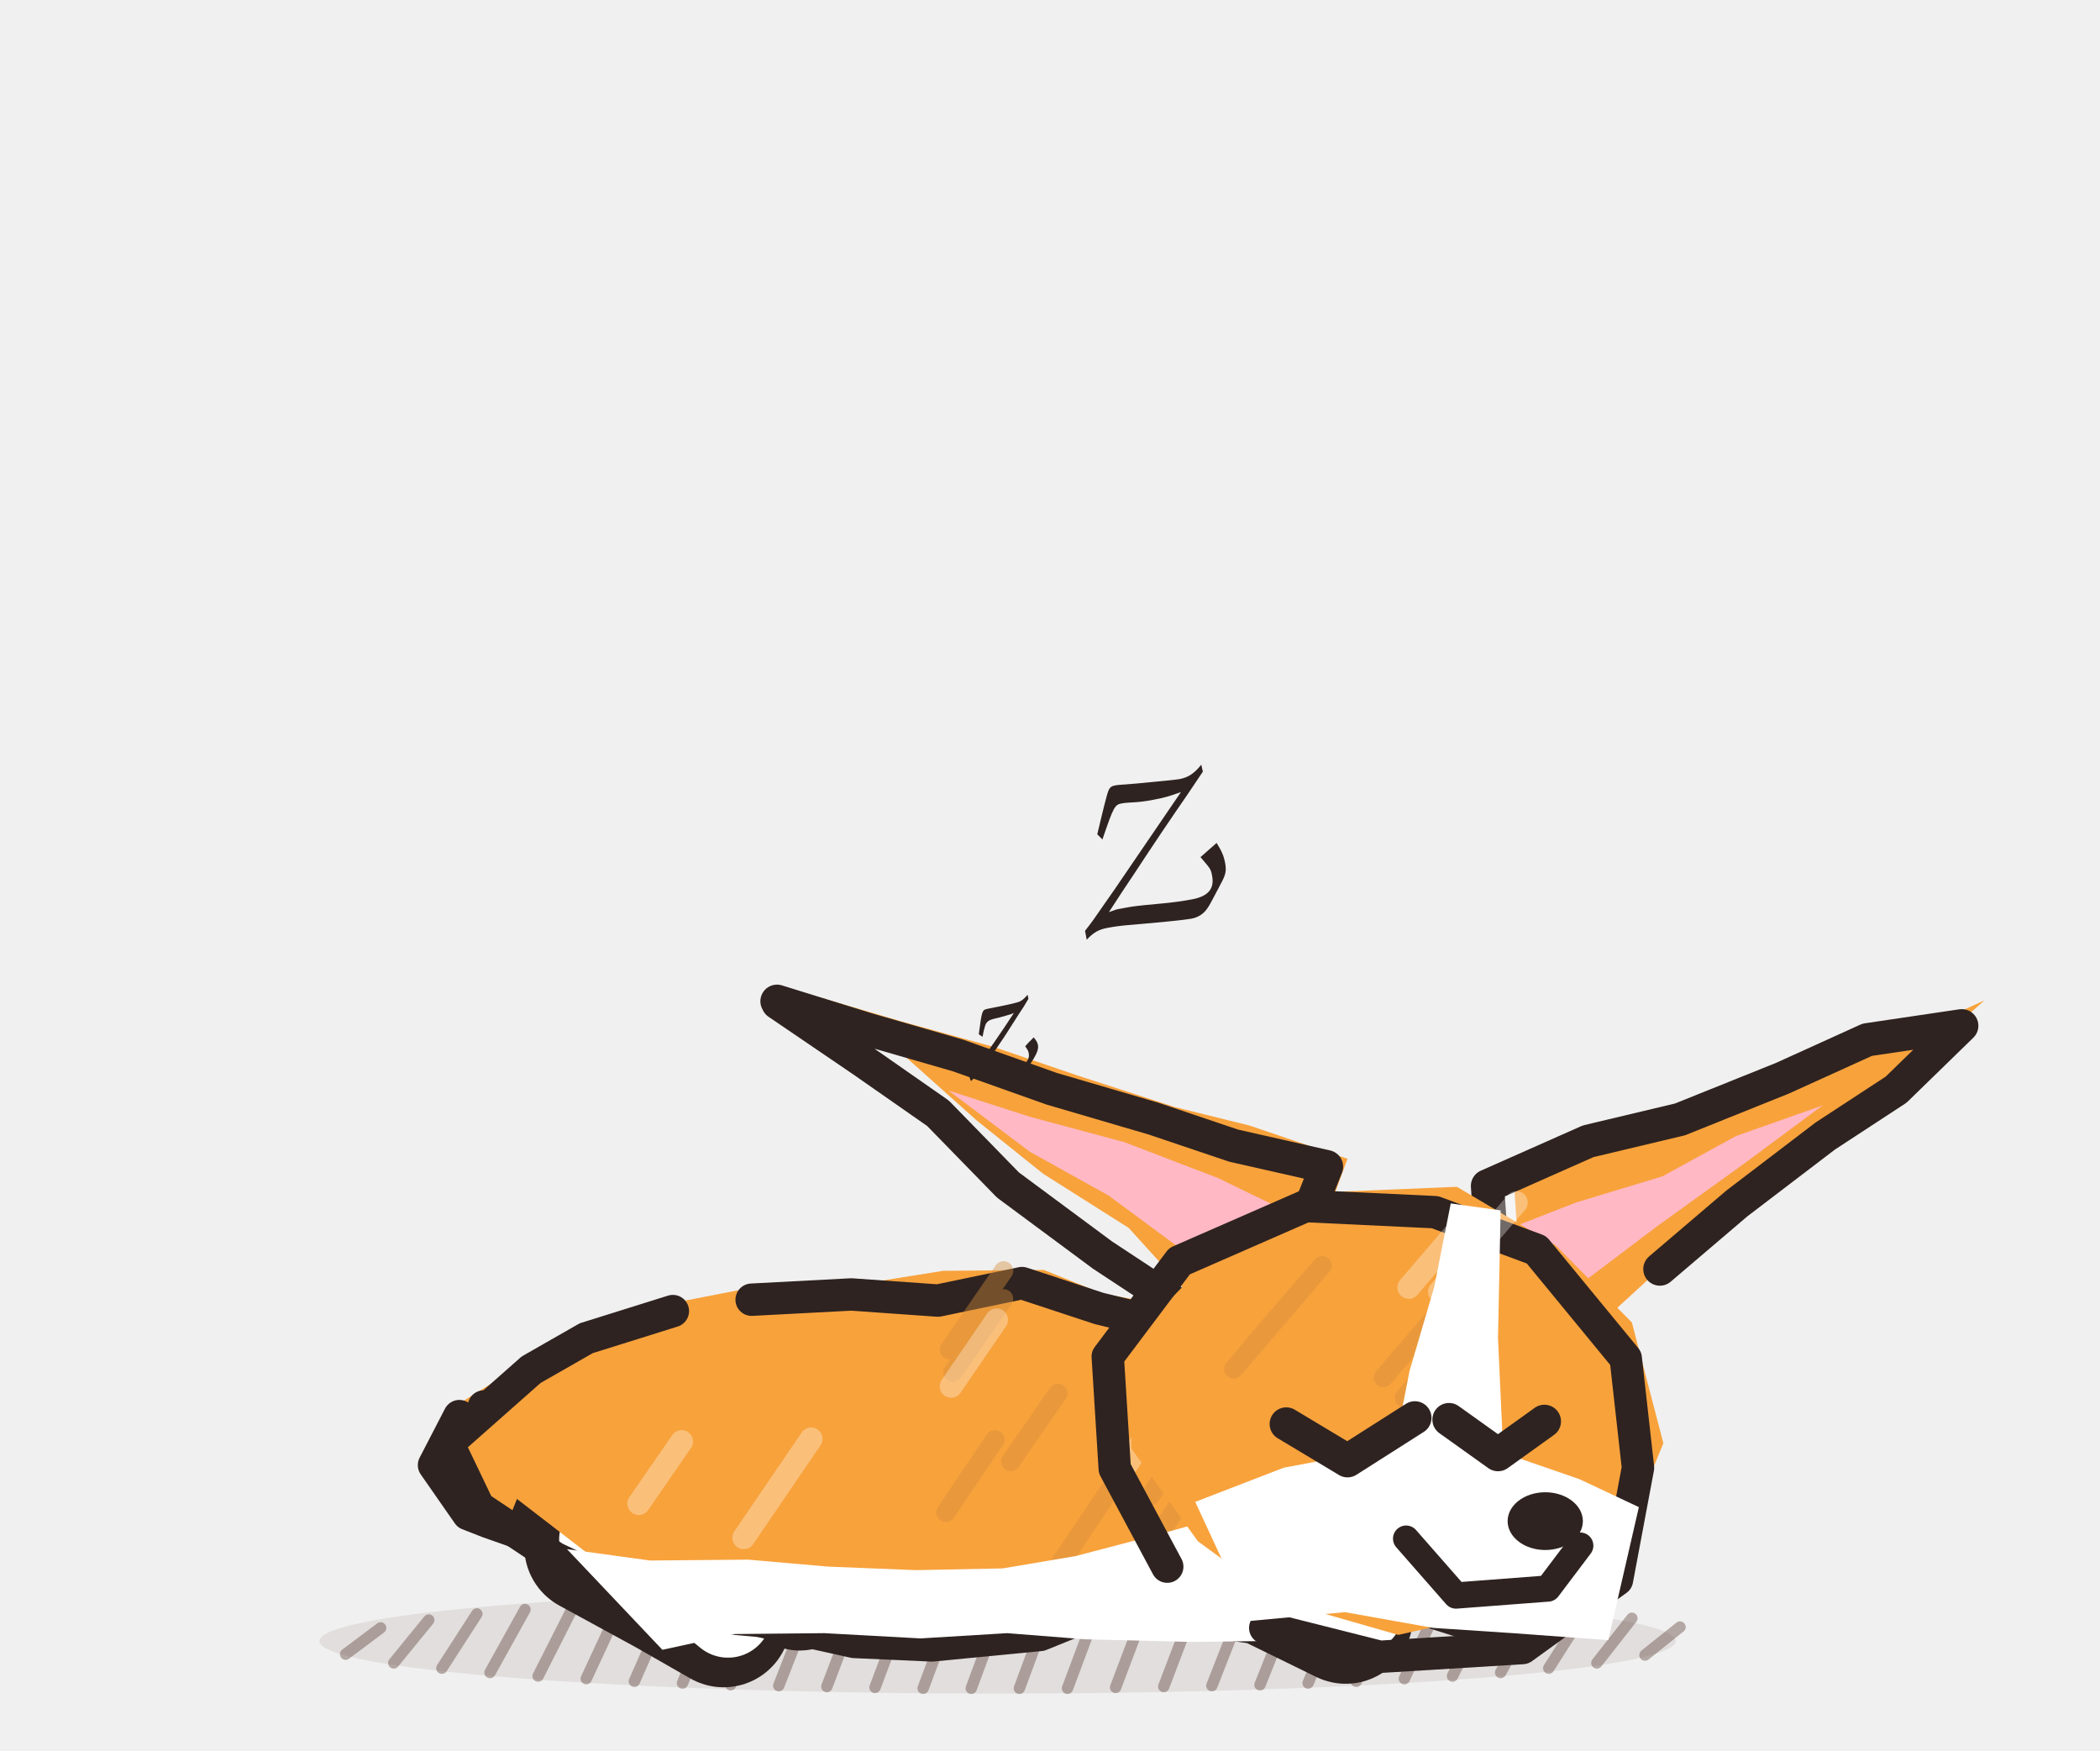
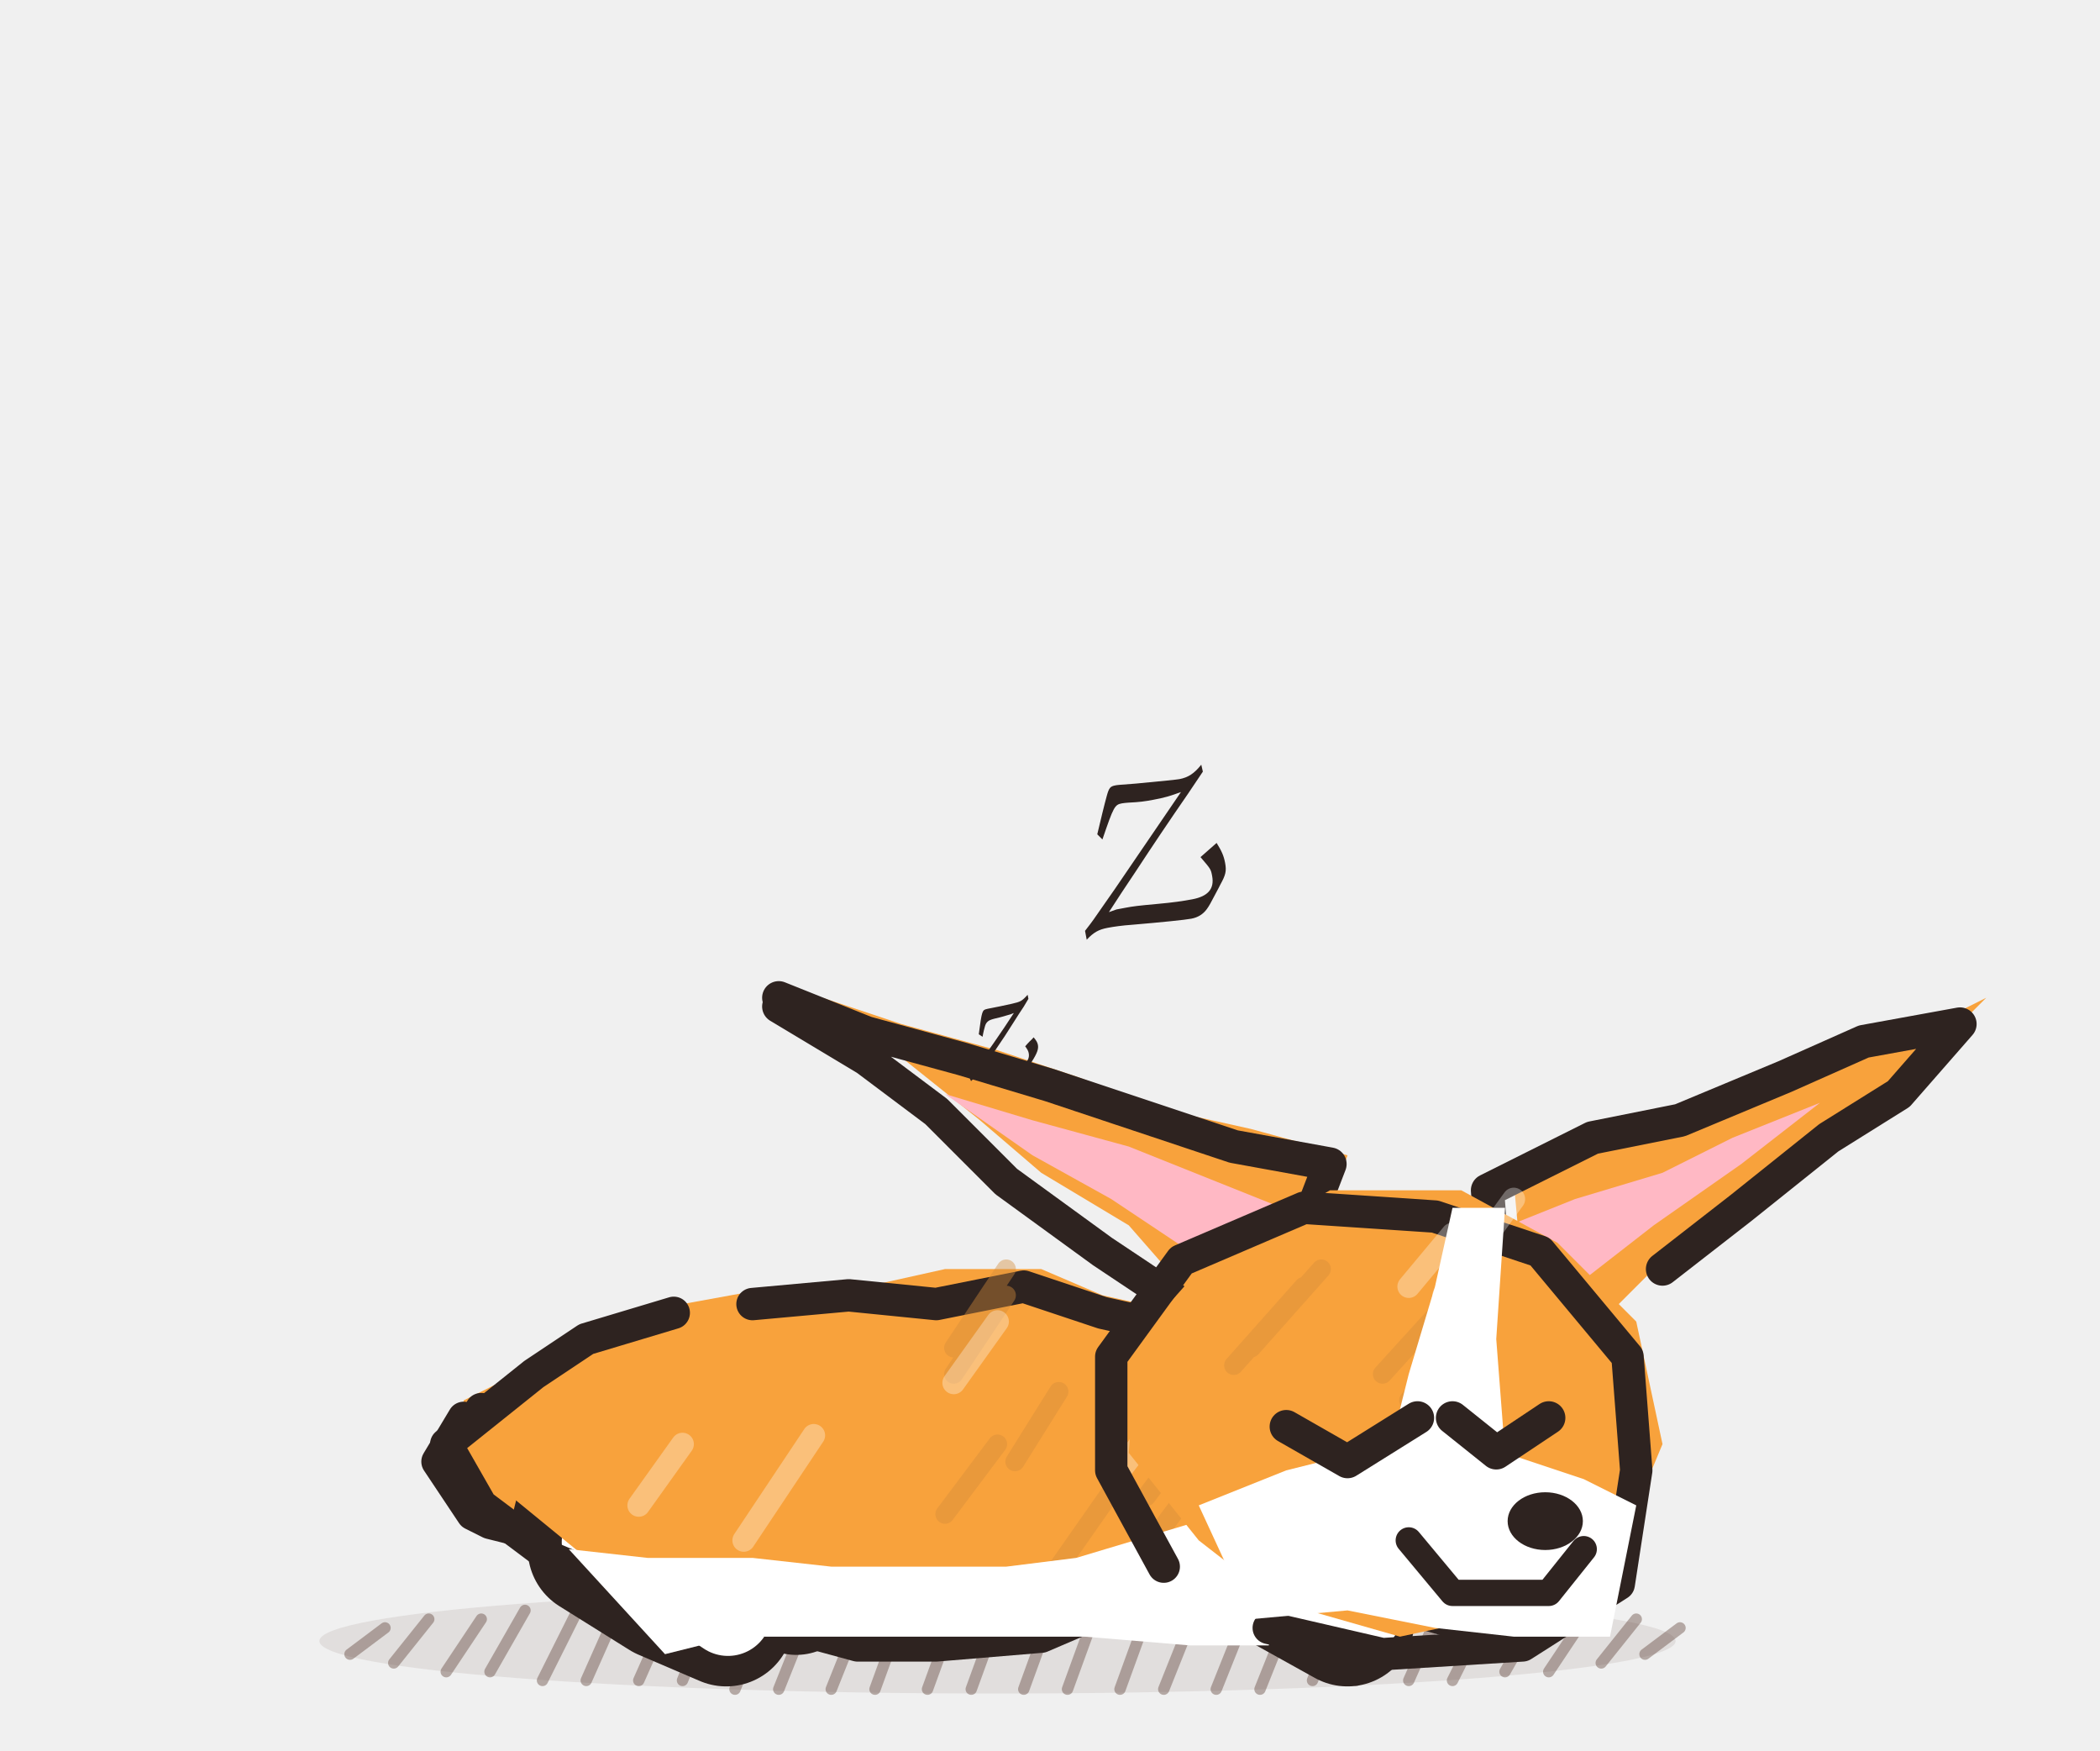
<svg xmlns="http://www.w3.org/2000/svg" width="240" height="200" class="pa-dog pa-pose-sleep" viewBox="0 0 240 200" role="img" aria-label="Biscuit the Corgi, sleep">
  <g>
    <ellipse cx="114" cy="187.5" rx="77.5" ry="6" fill="#5B3D32" opacity="0.1" />
-     <path d="M39.5 189l4 -3M45 190l4 -4.9M50.5 190.6l4 -6.2M56 191.1l4 -7.2M61.5 191.5l4 -7.9M67 191.8l4 -8.6M72.5 192.1l4 -9.1M78 192.3l4 -9.6M83.5 192.5l4 -9.9M89 192.6l4 -10.2M94.5 192.7l4 -10.5M100 192.8l4 -10.6M105.5 192.9l4 -10.7M111 192.9l4 -10.8M116.5 192.9l4 -10.8M122 192.9l4 -10.7M127.5 192.8l4 -10.6M133 192.7l4 -10.5M138.5 192.6l4 -10.2M144 192.5l4 -10M149.5 192.3l4 -9.6M155 192.1l4 -9.2M160.5 191.8l4 -8.6M166 191.5l4 -8M171.5 191.1l4 -7.2M177 190.6l4 -6.3M182.5 190l4 -5.1M188 189.1l4 -3.2" stroke="#5B3D32" stroke-width="1.3" stroke-linecap="round" opacity="0.4" fill="none" />
+     <path d="M40 189l4 -3M45 190l4 -5M51 191l4 -6M56 191l4 -7M62 192l4 -8M67 192l4 -9M73 192l4 -9M78 192l4 -10M84 193l4 -10M89 193l4 -10M95 193l4 -10M100 193l4 -11M106 193l4 -11M111 193l4 -11M117 193l4 -11M122 193l4 -11M128 193l4 -11M133 193l4 -10M139 193l4 -10M144 193l4 -10M150 192l4 -10M155 192l4 -9M161 192l4 -9M166 192l4 -8M172 191l4 -7M177 191l4 -6M183 190l4 -5M188 189l4 -3" stroke="#5B3D32" stroke-width="1.3" stroke-linecap="round" opacity="0.4" fill="none" />
    <g class="pa-d-f0">
-       <path d="M56.6 157.8L61.6 159.2L64.4 162.7L64.5 168.9L60.6 172.8L57.5 172.7L54 169.9L51.8 166L52.9 160.1Z" fill="#F8A23C" />
-       <path d="M55.3 160.7L58.5 161.5L61.4 165.7L61.3 170.7L59.5 175.2L55.8 173.9L53.5 173L49.6 167.4L52.5 161.8" fill="none" stroke="#2E2320" stroke-width="3.7" stroke-linecap="round" stroke-linejoin="round" />
+       <path d="M57 158L62 159L64 163L65 169L61 173L58 173L54 170L52 166L53 160Z" fill="#F8A23C" />
+       <path d="M55 161L59 162L61 166L61 171L60 175L56 174L54 173L50 167L53 162" fill="none" stroke="#2E2320" stroke-width="3.7" stroke-linecap="round" stroke-linejoin="round" />
      <g class="pa-d-leg pa-d-leg-FH">
-         <path d="M77.2 173L86.9 176.8L91.4 181.5" fill="none" stroke="#2E2320" stroke-width="14.165" stroke-linecap="round" stroke-linejoin="round" />
-         <path d="M78.6 171.9L86.1 177.7L91.7 182" fill="none" stroke="#d1c9c6" stroke-width="8.8" stroke-linecap="round" stroke-linejoin="round" transform="translate(1.2 -0.8)" />
+         <path d="M77 173L87 177L91 182" fill="none" stroke="#2E2320" stroke-width="14.165" stroke-linecap="round" stroke-linejoin="round" />
+         <path d="M79 172L86 178L92 182" fill="none" stroke="#d1c9c6" stroke-width="8.8" stroke-linecap="round" stroke-linejoin="round" transform="translate(1.2 -0.8)" />
      </g>
      <g class="pa-d-leg pa-d-leg-FF">
-         <path d="M142.6 172.2L148.6 174.4L156.4 177.3L163.3 178.6L169.6 180.6" fill="none" stroke="#2E2320" stroke-width="14.165" stroke-linecap="round" stroke-linejoin="round" />
-         <path d="M142.1 171.8L149 175L156.2 177.1L162.5 179.1L169.1 180.5" fill="none" stroke="#d1c9c6" stroke-width="8.8" stroke-linecap="round" stroke-linejoin="round" transform="translate(1.2 -0.8)" />
+         <path d="M143 172L149 174L156 177L163 179L170 181" fill="none" stroke="#2E2320" stroke-width="14.165" stroke-linecap="round" stroke-linejoin="round" />
+         <path d="M142 172L149 175L156 177L163 179L169 181" fill="none" stroke="#d1c9c6" stroke-width="8.8" stroke-linecap="round" stroke-linejoin="round" transform="translate(1.2 -0.8)" />
      </g>
      <g class="pa-d-leg pa-d-leg-NH">
-         <path d="M67.6 176.7L76.4 181.5L82.7 185.1" fill="none" stroke="#2E2320" stroke-width="15.365" stroke-linecap="round" stroke-linejoin="round" />
-         <path d="M67.7 176.7L76.4 180.6L82 185.2" fill="none" stroke="#FFFFFF" stroke-width="10" stroke-linecap="round" stroke-linejoin="round" transform="translate(1.2 -0.8)" />
+         <path d="M68 177L76 182L83 185" fill="none" stroke="#2E2320" stroke-width="15.365" stroke-linecap="round" stroke-linejoin="round" />
+         <path d="M68 177L76 181L82 185" fill="none" stroke="#FFFFFF" stroke-width="10" stroke-linecap="round" stroke-linejoin="round" transform="translate(1.2 -0.8)" />
      </g>
      <g class="pa-d-leg pa-d-leg-NF">
-         <path d="M132.3 176.5L138.4 179.4L144.8 180.3L153.8 184.7" fill="none" stroke="#2E2320" stroke-width="15.365" stroke-linecap="round" stroke-linejoin="round" />
-         <path d="M131.3 176.9L137.7 178.9L143.5 180.1L154.2 184.7" fill="none" stroke="#FFFFFF" stroke-width="10" stroke-linecap="round" stroke-linejoin="round" transform="translate(1.2 -0.8)" />
+         <path d="M132 177L138 179L145 180L154 185" fill="none" stroke="#2E2320" stroke-width="15.365" stroke-linecap="round" stroke-linejoin="round" />
+         <path d="M131 177L138 179L144 180L154 185" fill="none" stroke="#FFFFFF" stroke-width="10" stroke-linecap="round" stroke-linejoin="round" transform="translate(1.2 -0.8)" />
      </g>
-       <path d="M152.3 165.9L148.9 173L137.3 180.5L127.8 182.4L119.5 185.3L109.8 185.3L99.7 184.8L90.4 183.5L80.4 181.6L67.3 177.6L56.4 169.2L56 162.5L62.8 154.7L71.7 152L78.3 148.6L88.6 146.6L99 146.6L107.8 145.2L119.3 145.1L126 147.8L135.2 149.5L147.7 157.9Z" fill="#F8A23C" />
-       <path d="M85.9 148.5L97.3 147.9L107.2 148.6L116.8 146.6L125.6 149.5L135.1 151.8L145.5 158.9L152 168.9L149.6 175.2L137.2 183.3L126.3 183.8L118.9 186.8L106.5 188L97.6 187.6L86.8 185.2L76.7 184.3L63.4 178L54.7 172.2L51.2 164.9L60.7 156.5L67 152.9L76.9 149.8" fill="none" stroke="#2E2320" stroke-width="3.7" stroke-linecap="round" stroke-linejoin="round" />
-       <path d="M108.1 172.8L113.7 164.5M115.5 167L120.9 159.2M121.2 178.6L127.6 169.1M131.4 171L139.5 159.2M108.9 156.8L114.7 148.4M137.5 169.9L141.6 163.9M131.4 176.8L136.7 169.1M108.5 154.2L114.7 145.2" stroke="#d58c3a" stroke-width="2.2" stroke-linecap="round" opacity=".42" />
-       <path d="M85 175.7L92.7 164.4M73 171.8L77.9 164.7M108.7 158.4L113.9 150.8M128.3 168L134.6 158.8" stroke="#fff" stroke-width="2.6" stroke-linecap="round" opacity=".32" />
-       <path d="M64.8 177L74.3 178.3L85.5 178.2L94.7 179L104.7 179.4L114.6 179.2L122.9 177.8L133.2 175.1L143.2 172.3L152.4 169L148 177.3L144.6 187.5L136.1 187.6L124 187.3L115.1 186.6L105.2 187.2L94.2 186.6L84 186.7L75.7 188.5Z" fill="#FFFFFF" />
-       <path d="M145.2 154.9L135.7 147.7L129 140.3L119.2 134.1L111.6 128L102.2 119.6L93.5 113.9L103 116.7L113.5 119.6L123.2 122.9L134.3 126.5L142.8 128.6L154 132.4L149.6 144.4Z" fill="#F8A23C" />
-       <path d="M88.8 114.4L99.1 117.6L109.5 120.6L120.2 124.4L131.8 127.8L141 130.9L151.6 133.3L146.5 146.2L143.8 156.6L134.8 149.2L126 143.4L115.2 135.4L107.2 127.2L98.6 121.2L88.9 114.6" fill="none" stroke="#2E2320" stroke-width="3.8" stroke-linecap="round" stroke-linejoin="round" />
-       <path d="M145.4 151.7L135.9 143.4L126.7 136.6L117.7 131.6L108.4 124.6L117.7 127.6L128.5 130.5L139.2 134.6L149.1 139.4Z" fill="#FFB8C4" />
-       <path d="M173 134.7L183.4 130.2L194.4 125.9L204.8 123.3L215.3 119.5L226.8 114.3L217.5 122.5L208.3 128.7L199.8 136.8L191.4 143.4L182.9 151.2L174.8 159.5L173.7 145.6Z" fill="#F8A23C" />
-       <path d="M180.6 153.4L172.1 160.1L170.9 148.5L170 135.5L181.5 130.4L192 127.9L203.7 123.2L213.4 118.8L224.2 117.2L216.7 124.5L208.6 129.8L198.5 137.5L189.7 145" fill="none" stroke="#2E2320" stroke-width="3.8" stroke-linecap="round" stroke-linejoin="round" />
-       <path d="M170.1 141.3L180.1 137.4L190 134.4L198.4 129.8L208.3 126.3L199.4 132.9L189.4 140.1L180 147.2L172.8 154.9Z" fill="#FFB8C4" />
-       <path d="M190.1 164.9L185.3 176.6L173.9 183.6L159.8 186.8L146.2 182.9L136.9 176.1L129.3 165.5L129.5 152.8L138.4 143.7L152.1 136.2L166.5 135.6L177.8 142.3L186.5 151.1Z" fill="#F8A23C" />
-       <path d="M133.4 179L127.4 167.8L126.6 155L134.8 144.1L149.2 137.8L164 138.5L175.6 142.8L185.8 155.2L187.2 167.7L184.8 180.5L174 188.3L157.7 189.3L144.6 186" fill="none" stroke="#2E2320" stroke-width="3.7" stroke-linecap="round" stroke-linejoin="round" />
-       <path d="M160.5 159.7L168.6 150.2M143 154L151.1 144.6M141 156.4L149.4 146.6M158.1 157.4L168.2 145.6" stroke="#d58c3a" stroke-width="2.2" stroke-linecap="round" opacity=".42" />
-       <path d="M164.5 147.6L173.3 137.4M161 147.1L166.3 140.9" stroke="#fff" stroke-width="2.6" stroke-linecap="round" opacity=".32" />
-       <path d="M165.8 137.5L171.5 138.3L171.2 152.9L171.8 166L180.5 169L187.3 172.2L183.8 187.4L172.9 186.6L163.8 186L153.7 184.2L142.9 185.2L136.6 171.6L146.7 167.7L159.4 165.3L161.1 156.6L163.9 147.1Z" fill="#FFFFFF" />
-       <path d="M147 162.7L154 166.9L161.7 162" fill="none" stroke="#2E2320" stroke-width="3.8" stroke-linecap="round" stroke-linejoin="round" />
-       <path d="M165.6 162.2L171.2 166.2L176.5 162.4" fill="none" stroke="#2E2320" stroke-width="3.8" stroke-linecap="round" stroke-linejoin="round" />
+       <path d="M152 166L149 173L137 181L128 182L120 185L110 185L100 185L90 184L80 182L67 178L56 169L56 163L63 155L72 152L78 149L89 147L99 147L108 145L119 145L126 148L135 150L148 158Z" fill="#F8A23C" />
+       <path d="M86 149L97 148L107 149L117 147L126 150L135 152L146 159L152 169L150 175L137 183L126 184L119 187L107 188L98 188L87 185L77 184L63 178L55 172L51 165L61 157L67 153L77 150" fill="none" stroke="#2E2320" stroke-width="3.7" stroke-linecap="round" stroke-linejoin="round" />
+       <path d="M108 173L114 165M116 167L121 159M121 179L128 169M131 171L140 159M109 157L115 148M138 170L142 164M131 177L137 169M109 154L115 145" stroke="#d58c3a" stroke-width="2.2" stroke-linecap="round" opacity=".42" />
+       <path d="M85 176L93 164M73 172L78 165M109 158L114 151M128 168L135 159" stroke="#fff" stroke-width="2.6" stroke-linecap="round" opacity=".32" />
+       <path d="M65 177L74 178L86 178L95 179L105 179L115 179L123 178L133 175L143 172L152 169L148 177L145 188L136 188L124 187L115 187L105 187L94 187L84 187L76 189Z" fill="#FFFFFF" />
+       <path d="M145 155L136 148L129 140L119 134L112 128L102 120L94 114L103 117L114 120L123 123L134 127L143 129L154 132L150 144Z" fill="#F8A23C" />
+       <path d="M89 114L99 118L110 121L120 124L132 128L141 131L152 133L147 146L144 157L135 149L126 143L115 135L107 127L99 121L89 115" fill="none" stroke="#2E2320" stroke-width="3.8" stroke-linecap="round" stroke-linejoin="round" />
+       <path d="M145 152L136 143L127 137L118 132L108 125L118 128L129 131L139 135L149 139Z" fill="#FFB8C4" />
+       <path d="M173 135L183 130L194 126L205 123L215 120L227 114L218 123L208 129L200 137L191 143L183 151L175 160L174 146Z" fill="#F8A23C" />
+       <path d="M181 153L172 160L171 149L170 136L182 130L192 128L204 123L213 119L224 117L217 125L209 130L199 138L190 145" fill="none" stroke="#2E2320" stroke-width="3.8" stroke-linecap="round" stroke-linejoin="round" />
+       <path d="M170 141L180 137L190 134L198 130L208 126L199 133L189 140L180 147L173 155Z" fill="#FFB8C4" />
+       <path d="M190 165L185 177L174 184L160 187L146 183L137 176L129 166L130 153L138 144L152 136L167 136L178 142L187 151Z" fill="#F8A23C" />
+       <path d="M133 179L127 168L127 155L135 144L149 138L164 139L176 143L186 155L187 168L185 181L174 188L158 189L145 186" fill="none" stroke="#2E2320" stroke-width="3.7" stroke-linecap="round" stroke-linejoin="round" />
+       <path d="M161 160L169 150M143 154L151 145M141 156L149 147M158 157L168 146" stroke="#d58c3a" stroke-width="2.2" stroke-linecap="round" opacity=".42" />
+       <path d="M165 148L173 137M161 147L166 141" stroke="#fff" stroke-width="2.6" stroke-linecap="round" opacity=".32" />
+       <path d="M166 138L172 138L171 153L172 166L181 169L187 172L184 187L173 187L164 186L154 184L143 185L137 172L147 168L159 165L161 157L164 147Z" fill="#FFFFFF" />
+       <path d="M147 163L154 167L162 162" fill="none" stroke="#2E2320" stroke-width="3.8" stroke-linecap="round" stroke-linejoin="round" />
+       <path d="M166 162L171 166L177 162" fill="none" stroke="#2E2320" stroke-width="3.8" stroke-linecap="round" stroke-linejoin="round" />
      <ellipse cx="176.6" cy="173.8" rx="4.3" ry="3.3" fill="#2E2320" />
-       <path d="M160.7 175.8L166.4 182.3L176.9 181.5L180.6 176.6" fill="none" stroke="#2E2320" stroke-width="3" stroke-linecap="round" stroke-linejoin="round" />
+       <path d="M161 176L166 182L177 182L181 177" fill="none" stroke="#2E2320" stroke-width="3" stroke-linecap="round" stroke-linejoin="round" />
      <text x="110.1" y="124.1" transform="rotate(-13 110.1 124.1)" font-family="'Gloria Hallelujah',cursive" font-size="20" fill="#2E2320">z</text>
      <text x="122.4" y="107.2" transform="rotate(-10.7 122.4 107.2)" font-family="'Gloria Hallelujah',cursive" font-size="28" fill="#2E2320">Z</text>
    </g>
  </g>
</svg>
